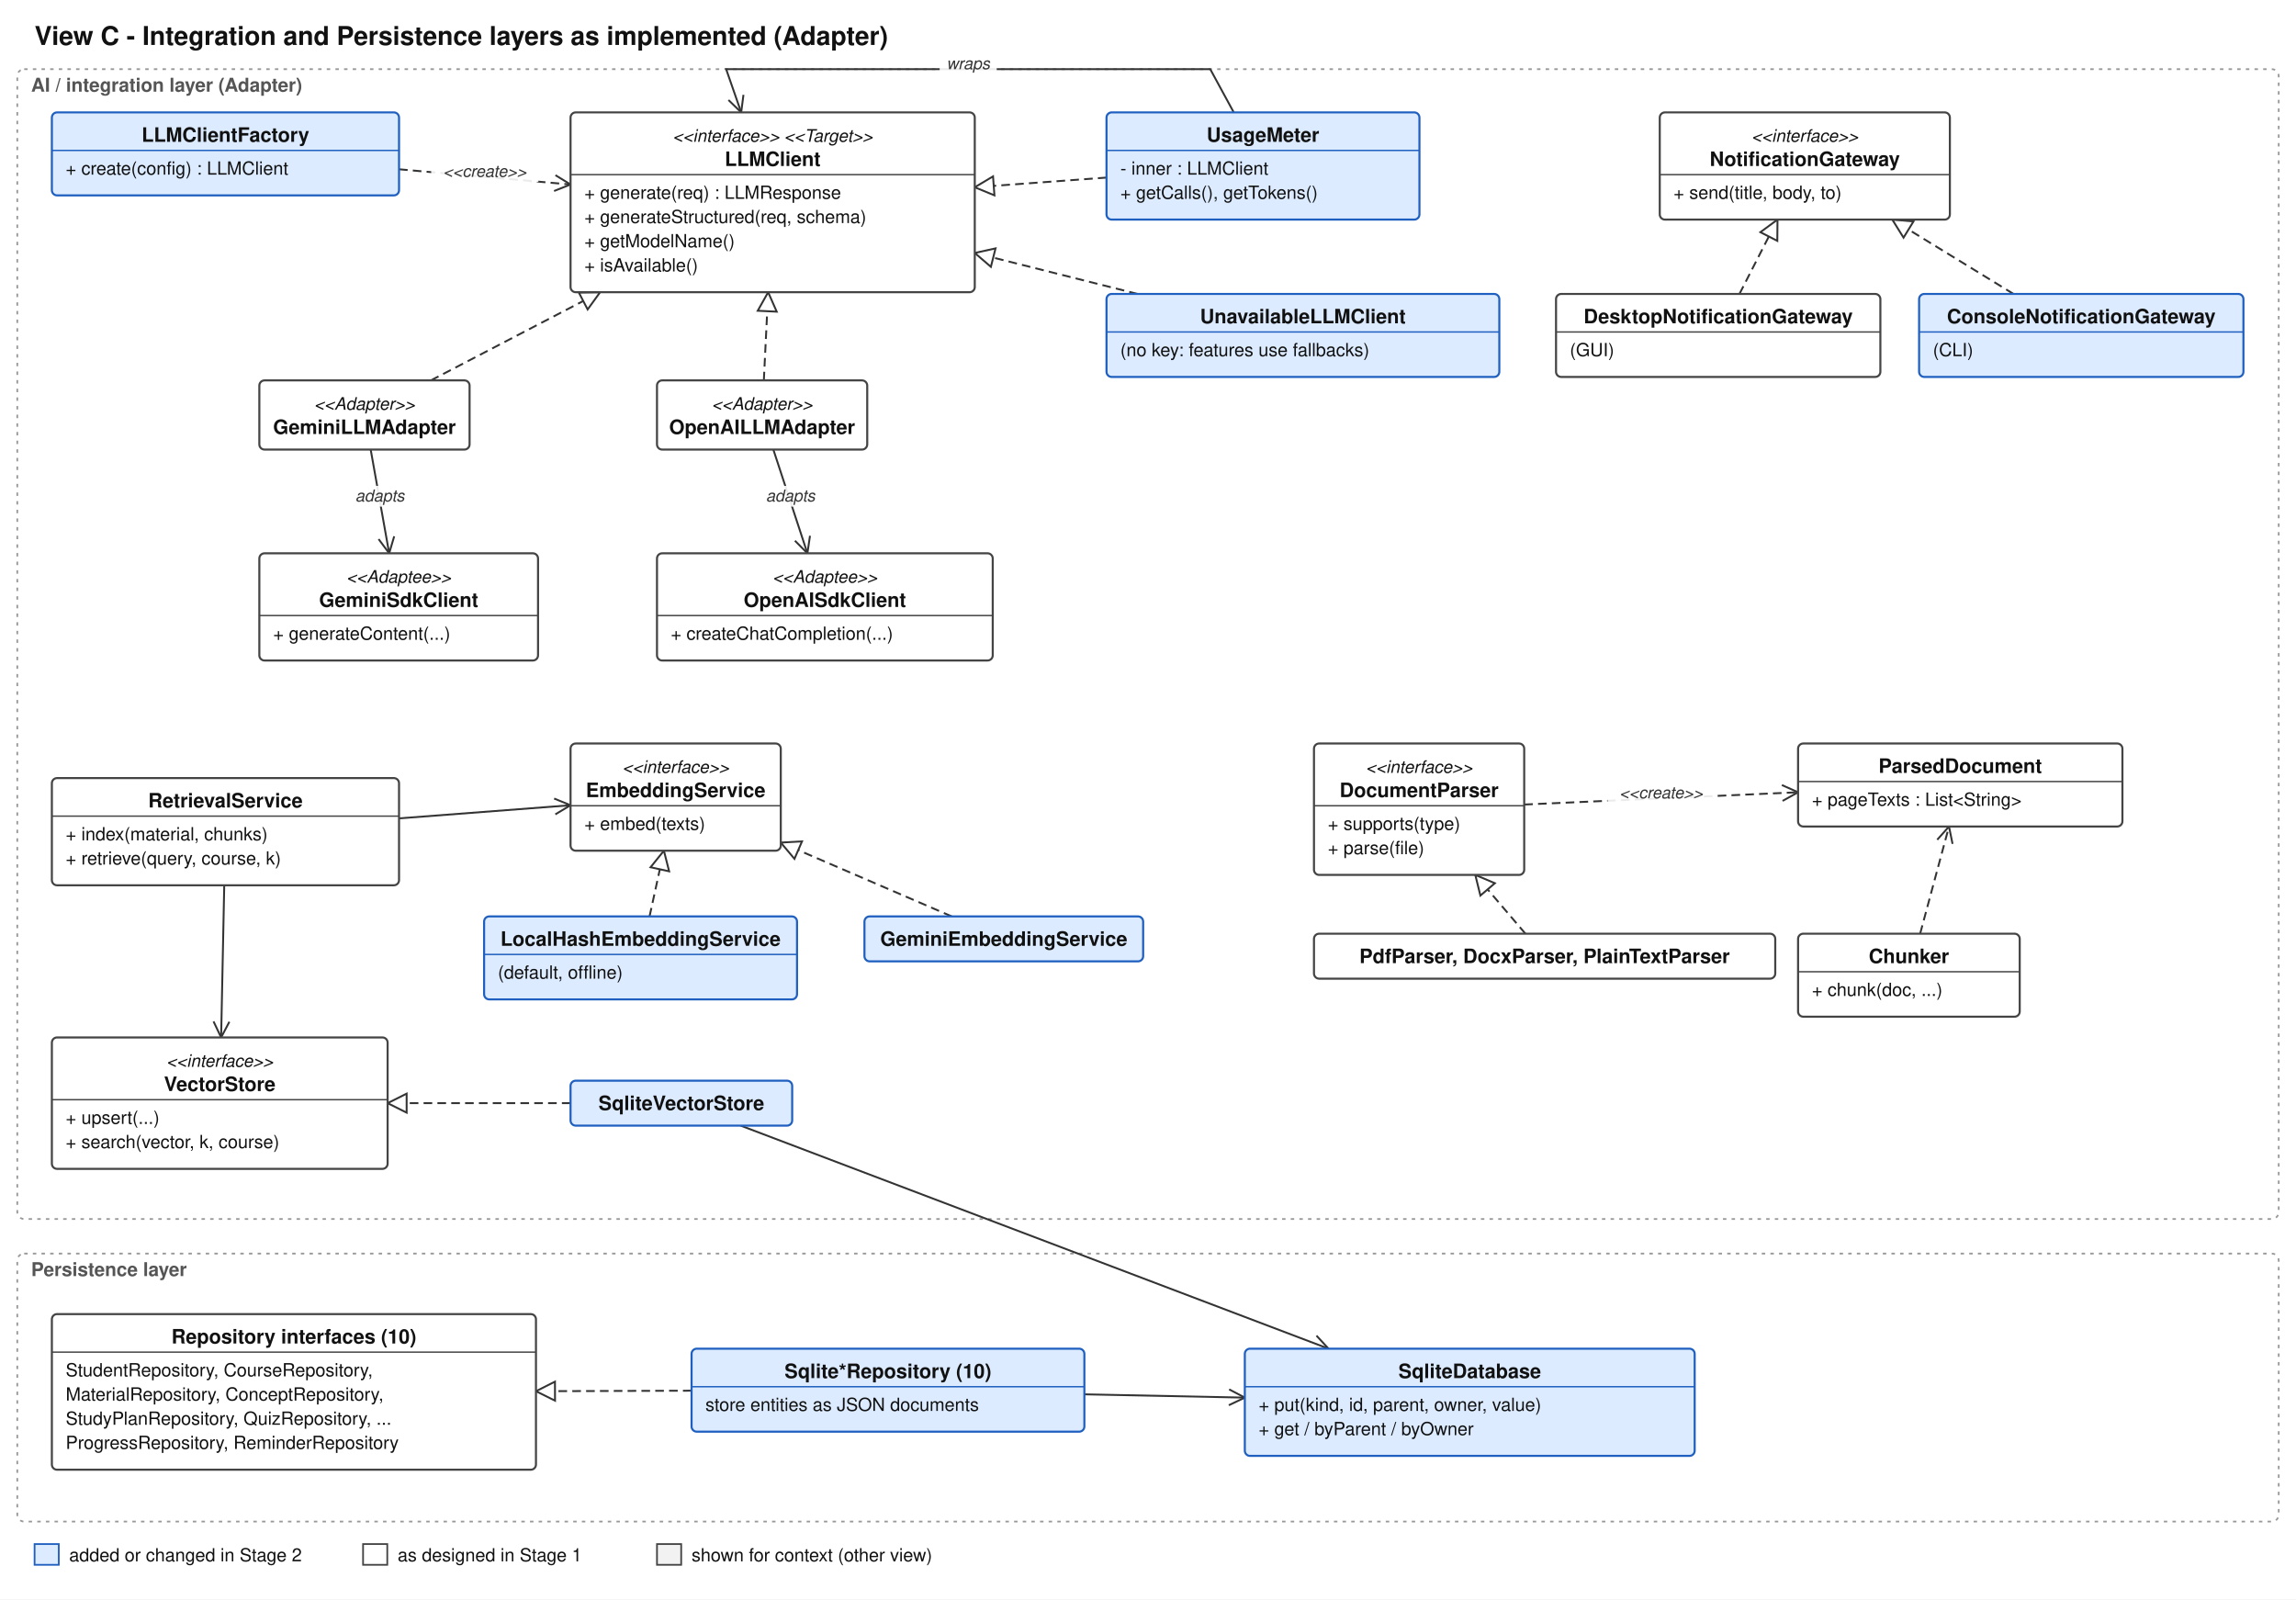
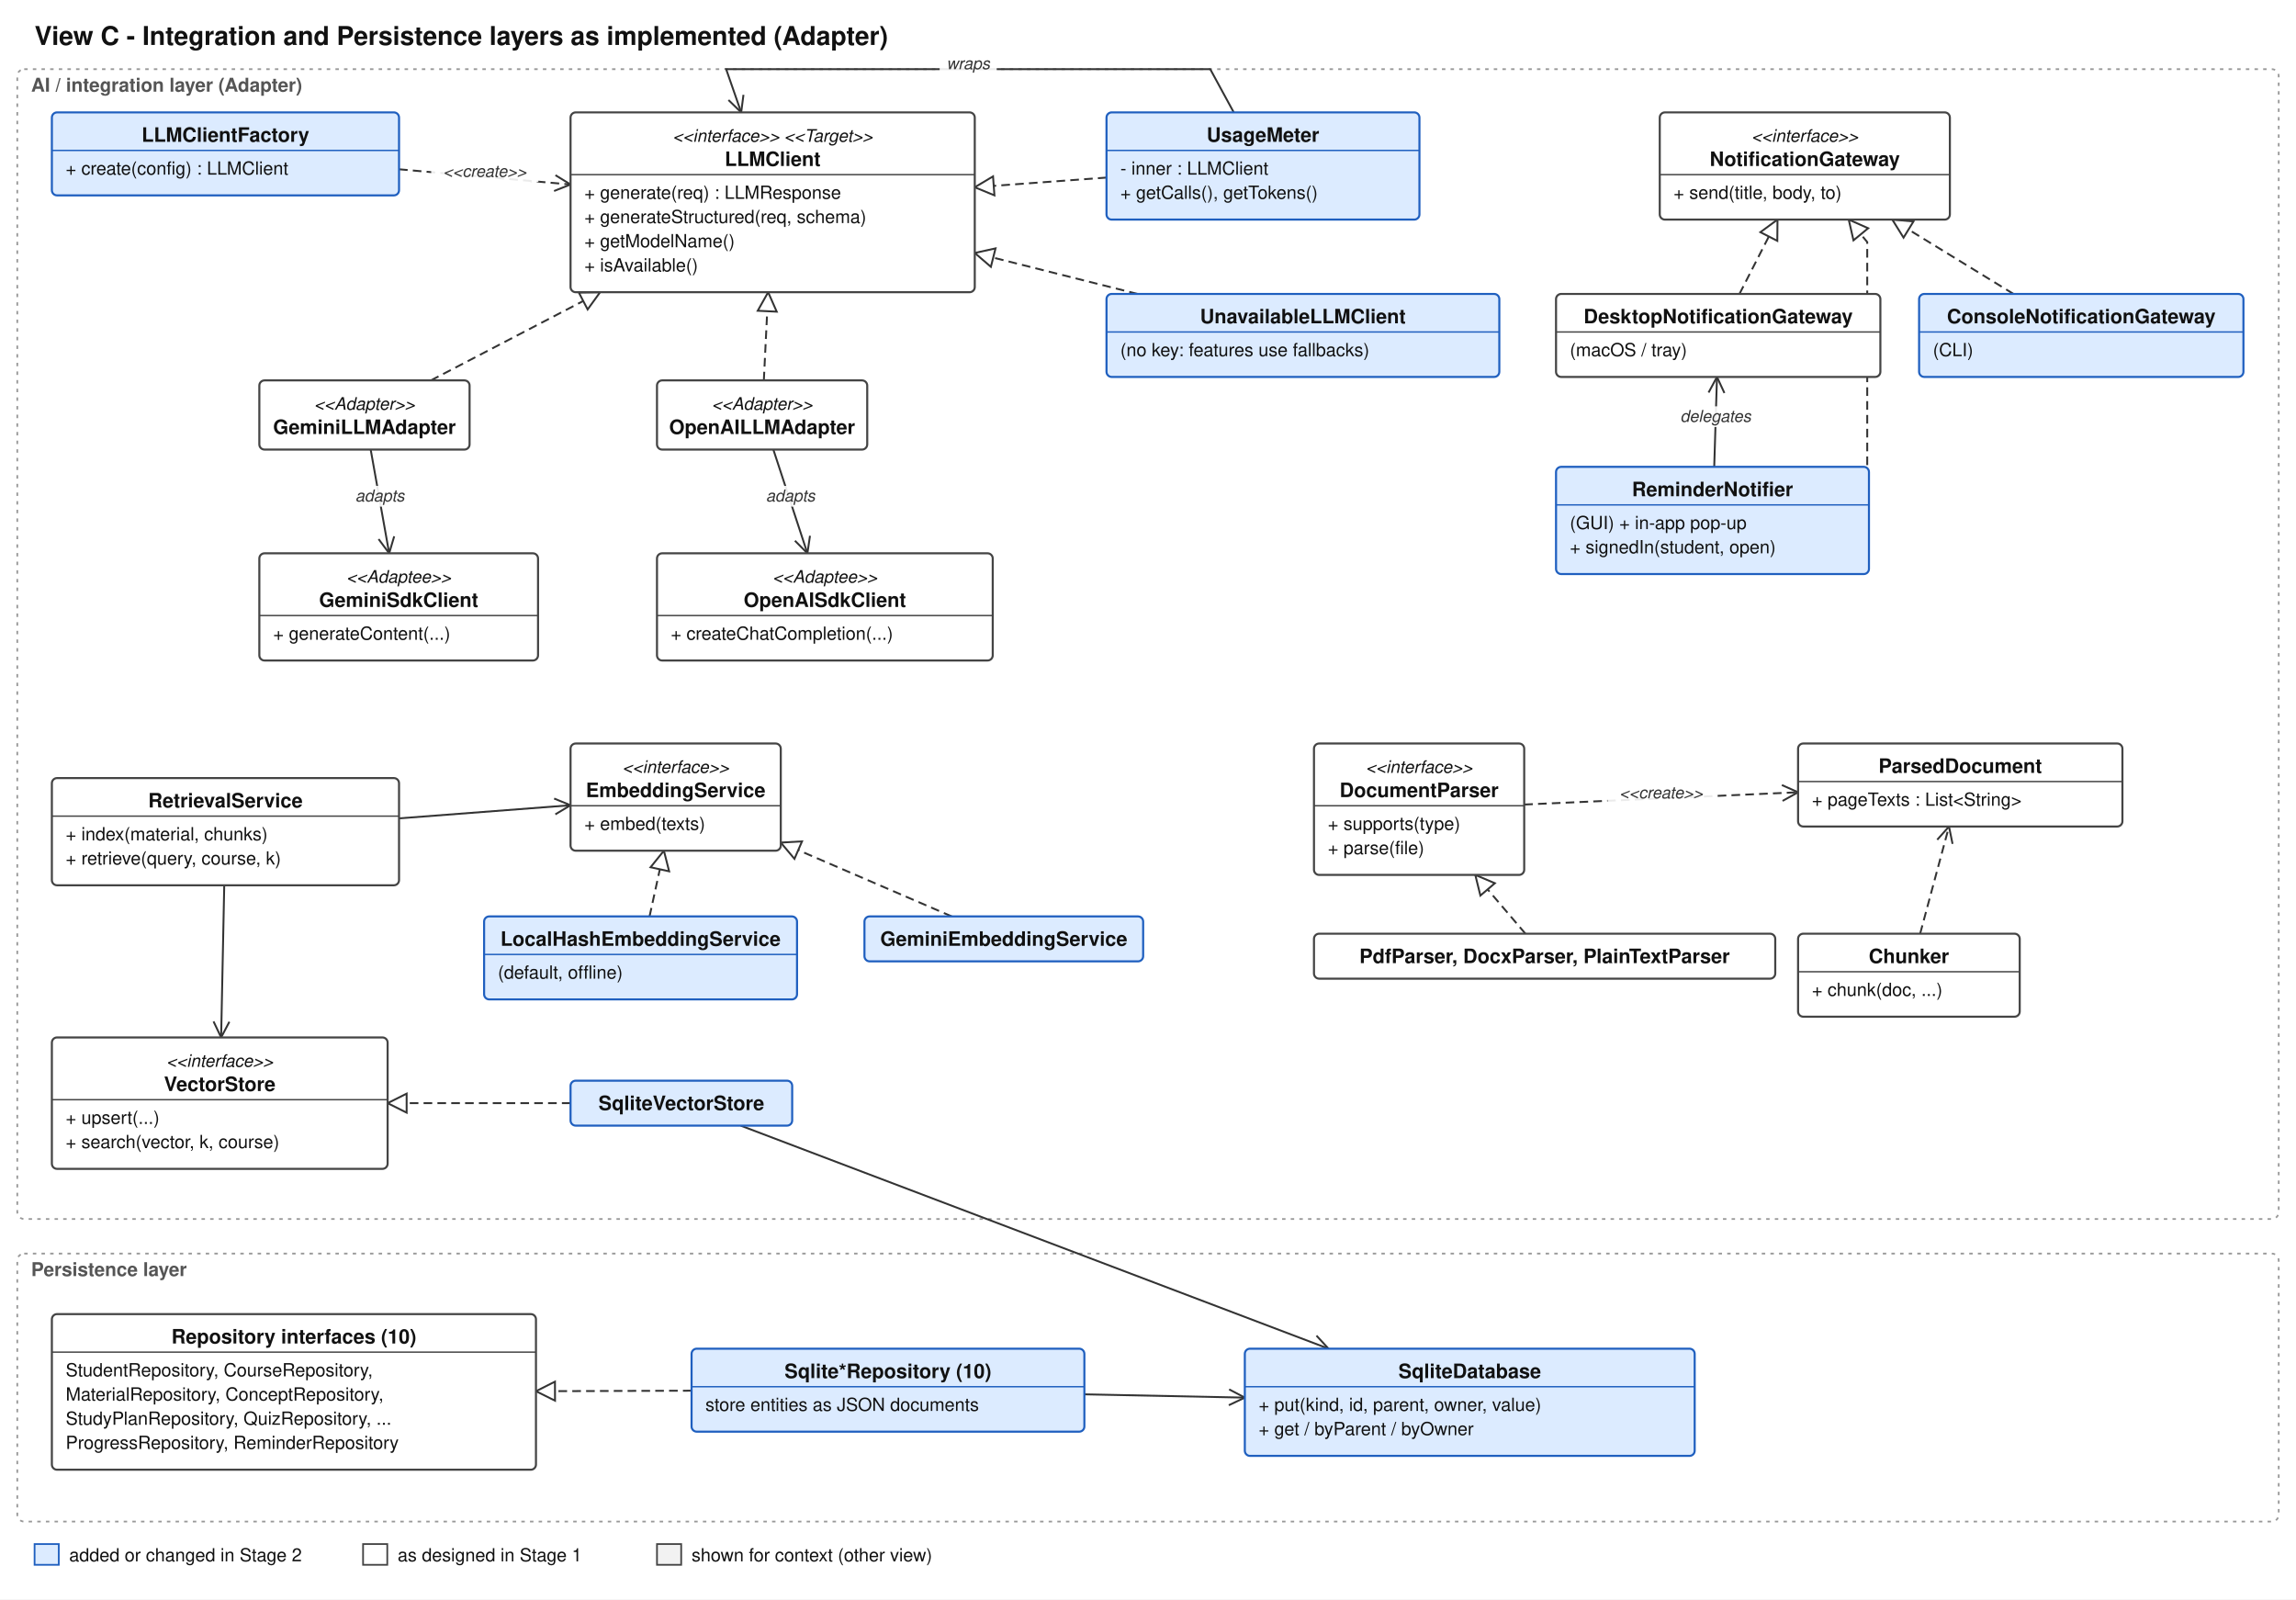
<svg xmlns="http://www.w3.org/2000/svg" viewBox="0 0 1328 925" width="1328" height="925">
  <defs>
    <marker id="tri" viewBox="0 0 12 12" refX="11" refY="6" markerWidth="12" markerHeight="12" orient="auto-start-reverse">
      <path d="M1,1 L11,6 L1,11 z" fill="white" stroke="#333" stroke-width="1" />
    </marker>
    <marker id="open" viewBox="0 0 12 12" refX="11" refY="6" markerWidth="10" markerHeight="10" orient="auto-start-reverse">
      <path d="M1,1 L11,6 L1,11" fill="none" stroke="#333" stroke-width="1.2" />
    </marker>
    <marker id="dfill" viewBox="0 0 16 10" refX="1" refY="5" markerWidth="16" markerHeight="10" orient="auto-start-reverse">
      <path d="M1,5 L8,1 L15,5 L8,9 z" fill="#333" stroke="#333" />
    </marker>
    <marker id="dempty" viewBox="0 0 16 10" refX="1" refY="5" markerWidth="16" markerHeight="10" orient="auto-start-reverse">
      <path d="M1,5 L8,1 L15,5 L8,9 z" fill="white" stroke="#333" />
    </marker>
  </defs>
  <rect width="100%" height="100%" fill="white" />
  <text x="20.0" y="26.0" font-family="Helvetica, Arial, sans-serif" font-size="15" text-anchor="start" font-weight="bold" font-style="normal" fill="#111">View C - Integration and Persistence layers as implemented (Adapter)</text>
  <rect x="10" y="40" width="1308" height="665" fill="none" stroke="#999" stroke-dasharray="2,3" rx="4" />
  <text x="18.0" y="53.0" font-family="Helvetica, Arial, sans-serif" font-size="11" text-anchor="start" font-weight="bold" font-style="normal" fill="#555">AI / integration layer (Adapter)</text>
  <rect x="10" y="725" width="1308" height="155" fill="none" stroke="#999" stroke-dasharray="2,3" rx="4" />
  <text x="18.0" y="738.0" font-family="Helvetica, Arial, sans-serif" font-size="11" text-anchor="start" font-weight="bold" font-style="normal" fill="#555">Persistence layer</text>
  <polyline points="230.8,97.9 330.0,106.7" stroke="#333" stroke-width="1.1" fill="none" stroke-dasharray="5,3" marker-end="url(#open)" />
  <rect x="249.4" y="93.3" width="62.0" height="12" fill="white" opacity="0.9" />
  <text x="280.4" y="102.3" font-family="Helvetica, Arial, sans-serif" font-size="9.5" text-anchor="middle" font-weight="normal" font-style="italic" fill="#333">&lt;&lt;create&gt;&gt;</text>
  <polyline points="249.2,220.0 347.1,169.0" stroke="#333" stroke-width="1.1" fill="none" stroke-dasharray="5,3" marker-end="url(#tri)" />
  <polyline points="441.8,220.0 444.3,169.0" stroke="#333" stroke-width="1.1" fill="none" stroke-dasharray="5,3" marker-end="url(#tri)" />
  <polyline points="640.0,102.7 563.8,108.3" stroke="#333" stroke-width="1.1" fill="none" stroke-dasharray="5,3" marker-end="url(#tri)" />
  <polyline points="658.0,170.0 563.8,146.3" stroke="#333" stroke-width="1.1" fill="none" stroke-dasharray="5,3" marker-end="url(#tri)" />
  <polyline points="214.4,260.0 225.1,320.0" stroke="#333" stroke-width="1.1" fill="none" marker-end="url(#open)" />
  <rect x="200.3" y="281.0" width="38.8" height="12" fill="white" opacity="0.9" />
  <text x="219.7" y="290.0" font-family="Helvetica, Arial, sans-serif" font-size="9.5" text-anchor="middle" font-weight="normal" font-style="italic" fill="#333">adapts</text>
  <polyline points="447.3,260.0 467.0,320.0" stroke="#333" stroke-width="1.1" fill="none" marker-end="url(#open)" />
  <rect x="437.8" y="281.0" width="38.8" height="12" fill="white" opacity="0.9" />
  <text x="457.2" y="290.0" font-family="Helvetica, Arial, sans-serif" font-size="9.5" text-anchor="middle" font-weight="normal" font-style="italic" fill="#333">adapts</text>
  <polyline points="713.6,65.0 700.0,40.0 420.0,40.0 428.7,65.0" stroke="#333" stroke-width="1.1" fill="none" marker-end="url(#open)" />
  <rect x="543.5" y="31.0" width="33.0" height="12" fill="white" opacity="0.9" />
  <text x="560.0" y="40.0" font-family="Helvetica, Arial, sans-serif" font-size="9.5" text-anchor="middle" font-weight="normal" font-style="italic" fill="#333">wraps</text>
  <polyline points="230.8,473.3 330.0,465.7" stroke="#333" stroke-width="1.1" fill="none" marker-end="url(#open)" />
  <polyline points="129.7,512.0 127.9,600.0" stroke="#333" stroke-width="1.1" fill="none" marker-end="url(#open)" />
  <polyline points="375.7,530.0 384.0,492.0" stroke="#333" stroke-width="1.1" fill="none" stroke-dasharray="5,3" marker-end="url(#tri)" />
  <polyline points="550.5,530.0 451.6,487.3" stroke="#333" stroke-width="1.1" fill="none" stroke-dasharray="5,3" marker-end="url(#tri)" />
  <polyline points="330.0,638.0 224.2,638.0" stroke="#333" stroke-width="1.1" fill="none" stroke-dasharray="5,3" marker-end="url(#tri)" />
  <polyline points="882.3,540.0 853.3,506.0" stroke="#333" stroke-width="1.1" fill="none" stroke-dasharray="5,3" marker-end="url(#tri)" />
  <polyline points="881.6,465.3 1040.0,458.2" stroke="#333" stroke-width="1.1" fill="none" stroke-dasharray="5,3" marker-end="url(#open)" />
  <rect x="929.8" y="452.7" width="62.0" height="12" fill="white" opacity="0.9" />
  <text x="960.8" y="461.7" font-family="Helvetica, Arial, sans-serif" font-size="9.5" text-anchor="middle" font-weight="normal" font-style="italic" fill="#333">&lt;&lt;create&gt;&gt;</text>
  <polyline points="1110.6,540.0 1127.3,478.0" stroke="#333" stroke-width="1.1" fill="none" stroke-dasharray="5,3" marker-end="url(#open)" />
  <polyline points="1006.1,170.0 1028.1,127.0" stroke="#333" stroke-width="1.1" fill="none" stroke-dasharray="5,3" marker-end="url(#tri)" />
  <polyline points="1164.6,170.0 1094.5,127.0" stroke="#333" stroke-width="1.1" fill="none" stroke-dasharray="5,3" marker-end="url(#tri)" />
+   <polyline points="991.5,270.0 993.1,218.0" stroke="#333" stroke-width="1.1" fill="none" marker-end="url(#open)" />
+   <rect x="964.2" y="235.0" width="56.2" height="12" fill="white" opacity="0.9" />
+   <text x="992.3" y="244.0" font-family="Helvetica, Arial, sans-serif" font-size="9.5" text-anchor="middle" font-weight="normal" font-style="italic" fill="#333">delegates</text>
+   <polyline points="1081.0,300.0 1080.0,300.0 1080.0,140.0 1069.3,127.0" stroke="#333" stroke-width="1.1" fill="none" stroke-dasharray="5,3" marker-end="url(#tri)" />
  <polyline points="400.0,804.3 310.0,804.6" stroke="#333" stroke-width="1.1" fill="none" stroke-dasharray="5,3" marker-end="url(#tri)" />
  <polyline points="627.2,806.4 720.0,808.3" stroke="#333" stroke-width="1.1" fill="none" marker-end="url(#open)" />
  <polyline points="428.4,651.0 768.4,780.0" stroke="#333" stroke-width="1.1" fill="none" marker-end="url(#open)" />
  <rect x="30.0" y="65.0" width="200.8" height="48.0" rx="3" fill="#DCEBFF" stroke="#1F5FBF" stroke-width="1.2" />
  <text x="130.4" y="82.0" font-family="Helvetica, Arial, sans-serif" font-size="11.5" text-anchor="middle" font-weight="bold" font-style="normal" fill="#111">LLMClientFactory</text>
  <line x1="30.0" y1="87.0" x2="230.8" y2="87.0" stroke="#1F5FBF" stroke-width="0.8" />
  <text x="38.0" y="101.0" font-family="Helvetica, Arial, sans-serif" font-size="10.5" text-anchor="start" font-weight="normal" font-style="normal" fill="#111">+ create(config) : LLMClient</text>
  <rect x="330.0" y="65.0" width="233.8" height="104.0" rx="3" fill="#FFFFFF" stroke="#444444" stroke-width="1.2" />
  <text x="446.9" y="82.0" font-family="Helvetica, Arial, sans-serif" font-size="10" text-anchor="middle" font-weight="normal" font-style="italic" fill="#111">&lt;&lt;interface&gt;&gt; &lt;&lt;Target&gt;&gt;</text>
  <text x="446.9" y="96.0" font-family="Helvetica, Arial, sans-serif" font-size="11.5" text-anchor="middle" font-weight="bold" font-style="normal" fill="#111">LLMClient</text>
  <line x1="330.0" y1="101.0" x2="563.8" y2="101.0" stroke="#444444" stroke-width="0.8" />
  <text x="338.0" y="115.0" font-family="Helvetica, Arial, sans-serif" font-size="10.5" text-anchor="start" font-weight="normal" font-style="normal" fill="#111">+ generate(req) : LLMResponse</text>
  <text x="338.0" y="129.0" font-family="Helvetica, Arial, sans-serif" font-size="10.5" text-anchor="start" font-weight="normal" font-style="normal" fill="#111">+ generateStructured(req, schema)</text>
  <text x="338.0" y="143.0" font-family="Helvetica, Arial, sans-serif" font-size="10.5" text-anchor="start" font-weight="normal" font-style="normal" fill="#111">+ getModelName()</text>
  <text x="338.0" y="157.0" font-family="Helvetica, Arial, sans-serif" font-size="10.5" text-anchor="start" font-weight="normal" font-style="normal" fill="#111">+ isAvailable()</text>
  <rect x="640.0" y="65.0" width="181.0" height="62.0" rx="3" fill="#DCEBFF" stroke="#1F5FBF" stroke-width="1.2" />
  <text x="730.5" y="82.0" font-family="Helvetica, Arial, sans-serif" font-size="11.5" text-anchor="middle" font-weight="bold" font-style="normal" fill="#111">UsageMeter</text>
  <line x1="640.0" y1="87.0" x2="821.0" y2="87.0" stroke="#1F5FBF" stroke-width="0.8" />
  <text x="648.0" y="101.0" font-family="Helvetica, Arial, sans-serif" font-size="10.5" text-anchor="start" font-weight="normal" font-style="normal" fill="#111">- inner : LLMClient</text>
  <text x="648.0" y="115.0" font-family="Helvetica, Arial, sans-serif" font-size="10.5" text-anchor="start" font-weight="normal" font-style="normal" fill="#111">+ getCalls(), getTokens()</text>
  <rect x="640.0" y="170.0" width="227.2" height="48.0" rx="3" fill="#DCEBFF" stroke="#1F5FBF" stroke-width="1.2" />
  <text x="753.6" y="187.0" font-family="Helvetica, Arial, sans-serif" font-size="11.5" text-anchor="middle" font-weight="bold" font-style="normal" fill="#111">UnavailableLLMClient</text>
  <line x1="640.0" y1="192.0" x2="867.2" y2="192.0" stroke="#1F5FBF" stroke-width="0.8" />
  <text x="648.0" y="206.0" font-family="Helvetica, Arial, sans-serif" font-size="10.5" text-anchor="start" font-weight="normal" font-style="normal" fill="#111">(no key: features use fallbacks)</text>
  <rect x="150.0" y="220.0" width="121.6" height="40.0" rx="3" fill="#FFFFFF" stroke="#444444" stroke-width="1.2" />
  <text x="210.8" y="237.0" font-family="Helvetica, Arial, sans-serif" font-size="10" text-anchor="middle" font-weight="normal" font-style="italic" fill="#111">&lt;&lt;Adapter&gt;&gt;</text>
  <text x="210.8" y="251.0" font-family="Helvetica, Arial, sans-serif" font-size="11.5" text-anchor="middle" font-weight="bold" font-style="normal" fill="#111">GeminiLLMAdapter</text>
  <rect x="380.0" y="220.0" width="121.6" height="40.0" rx="3" fill="#FFFFFF" stroke="#444444" stroke-width="1.2" />
  <text x="440.8" y="237.0" font-family="Helvetica, Arial, sans-serif" font-size="10" text-anchor="middle" font-weight="normal" font-style="italic" fill="#111">&lt;&lt;Adapter&gt;&gt;</text>
  <text x="440.8" y="251.0" font-family="Helvetica, Arial, sans-serif" font-size="11.5" text-anchor="middle" font-weight="bold" font-style="normal" fill="#111">OpenAILLMAdapter</text>
  <rect x="150.0" y="320.0" width="161.2" height="62.0" rx="3" fill="#FFFFFF" stroke="#444444" stroke-width="1.2" />
  <text x="230.6" y="337.0" font-family="Helvetica, Arial, sans-serif" font-size="10" text-anchor="middle" font-weight="normal" font-style="italic" fill="#111">&lt;&lt;Adaptee&gt;&gt;</text>
  <text x="230.6" y="351.0" font-family="Helvetica, Arial, sans-serif" font-size="11.5" text-anchor="middle" font-weight="bold" font-style="normal" fill="#111">GeminiSdkClient</text>
  <line x1="150.0" y1="356.0" x2="311.2" y2="356.0" stroke="#444444" stroke-width="0.8" />
  <text x="158.0" y="370.0" font-family="Helvetica, Arial, sans-serif" font-size="10.5" text-anchor="start" font-weight="normal" font-style="normal" fill="#111">+ generateContent(...)</text>
  <rect x="380.0" y="320.0" width="194.2" height="62.0" rx="3" fill="#FFFFFF" stroke="#444444" stroke-width="1.2" />
  <text x="477.1" y="337.0" font-family="Helvetica, Arial, sans-serif" font-size="10" text-anchor="middle" font-weight="normal" font-style="italic" fill="#111">&lt;&lt;Adaptee&gt;&gt;</text>
  <text x="477.1" y="351.0" font-family="Helvetica, Arial, sans-serif" font-size="11.5" text-anchor="middle" font-weight="bold" font-style="normal" fill="#111">OpenAISdkClient</text>
  <line x1="380.0" y1="356.0" x2="574.2" y2="356.0" stroke="#444444" stroke-width="0.8" />
  <text x="388.0" y="370.0" font-family="Helvetica, Arial, sans-serif" font-size="10.5" text-anchor="start" font-weight="normal" font-style="normal" fill="#111">+ createChatCompletion(...)</text>
  <rect x="960.0" y="65.0" width="167.8" height="62.0" rx="3" fill="#FFFFFF" stroke="#444444" stroke-width="1.2" />
  <text x="1043.9" y="82.0" font-family="Helvetica, Arial, sans-serif" font-size="10" text-anchor="middle" font-weight="normal" font-style="italic" fill="#111">&lt;&lt;interface&gt;&gt;</text>
  <text x="1043.9" y="96.0" font-family="Helvetica, Arial, sans-serif" font-size="11.5" text-anchor="middle" font-weight="bold" font-style="normal" fill="#111">NotificationGateway</text>
  <line x1="960.0" y1="101.0" x2="1127.8" y2="101.0" stroke="#444444" stroke-width="0.8" />
  <text x="968.0" y="115.0" font-family="Helvetica, Arial, sans-serif" font-size="10.5" text-anchor="start" font-weight="normal" font-style="normal" fill="#111">+ send(title, body, to)</text>
  <rect x="900.0" y="170.0" width="187.6" height="48.0" rx="3" fill="#FFFFFF" stroke="#444444" stroke-width="1.2" />
  <text x="993.8" y="187.0" font-family="Helvetica, Arial, sans-serif" font-size="11.5" text-anchor="middle" font-weight="bold" font-style="normal" fill="#111">DesktopNotificationGateway</text>
  <line x1="900.0" y1="192.0" x2="1087.6" y2="192.0" stroke="#444444" stroke-width="0.8" />
-   <text x="908.0" y="206.0" font-family="Helvetica, Arial, sans-serif" font-size="10.5" text-anchor="start" font-weight="normal" font-style="normal" fill="#111">(GUI)</text>
+   <text x="908.0" y="206.0" font-family="Helvetica, Arial, sans-serif" font-size="10.5" text-anchor="start" font-weight="normal" font-style="normal" fill="#111">(macOS / tray)</text>
  <rect x="1110.0" y="170.0" width="187.6" height="48.0" rx="3" fill="#DCEBFF" stroke="#1F5FBF" stroke-width="1.2" />
  <text x="1203.8" y="187.0" font-family="Helvetica, Arial, sans-serif" font-size="11.5" text-anchor="middle" font-weight="bold" font-style="normal" fill="#111">ConsoleNotificationGateway</text>
  <line x1="1110.0" y1="192.0" x2="1297.6" y2="192.0" stroke="#1F5FBF" stroke-width="0.8" />
  <text x="1118.0" y="206.0" font-family="Helvetica, Arial, sans-serif" font-size="10.5" text-anchor="start" font-weight="normal" font-style="normal" fill="#111">(CLI)</text>
+   <rect x="900.0" y="270.0" width="181.0" height="62.0" rx="3" fill="#DCEBFF" stroke="#1F5FBF" stroke-width="1.2" />
+   <text x="990.5" y="287.0" font-family="Helvetica, Arial, sans-serif" font-size="11.5" text-anchor="middle" font-weight="bold" font-style="normal" fill="#111">ReminderNotifier</text>
+   <line x1="900.0" y1="292.0" x2="1081.0" y2="292.0" stroke="#1F5FBF" stroke-width="0.8" />
+   <text x="908.0" y="306.0" font-family="Helvetica, Arial, sans-serif" font-size="10.5" text-anchor="start" font-weight="normal" font-style="normal" fill="#111">(GUI) + in-app pop-up</text>
+   <text x="908.0" y="320.0" font-family="Helvetica, Arial, sans-serif" font-size="10.5" text-anchor="start" font-weight="normal" font-style="normal" fill="#111">+ signedIn(student, open)</text>
  <rect x="30.0" y="450.0" width="200.8" height="62.0" rx="3" fill="#FFFFFF" stroke="#444444" stroke-width="1.2" />
  <text x="130.4" y="467.0" font-family="Helvetica, Arial, sans-serif" font-size="11.5" text-anchor="middle" font-weight="bold" font-style="normal" fill="#111">RetrievalService</text>
  <line x1="30.0" y1="472.0" x2="230.8" y2="472.0" stroke="#444444" stroke-width="0.8" />
  <text x="38.0" y="486.0" font-family="Helvetica, Arial, sans-serif" font-size="10.5" text-anchor="start" font-weight="normal" font-style="normal" fill="#111">+ index(material, chunks)</text>
  <text x="38.0" y="500.0" font-family="Helvetica, Arial, sans-serif" font-size="10.5" text-anchor="start" font-weight="normal" font-style="normal" fill="#111">+ retrieve(query, course, k)</text>
  <rect x="330.0" y="430.0" width="121.6" height="62.0" rx="3" fill="#FFFFFF" stroke="#444444" stroke-width="1.2" />
  <text x="390.8" y="447.0" font-family="Helvetica, Arial, sans-serif" font-size="10" text-anchor="middle" font-weight="normal" font-style="italic" fill="#111">&lt;&lt;interface&gt;&gt;</text>
  <text x="390.8" y="461.0" font-family="Helvetica, Arial, sans-serif" font-size="11.5" text-anchor="middle" font-weight="bold" font-style="normal" fill="#111">EmbeddingService</text>
  <line x1="330.0" y1="466.0" x2="451.6" y2="466.0" stroke="#444444" stroke-width="0.8" />
  <text x="338.0" y="480.0" font-family="Helvetica, Arial, sans-serif" font-size="10.5" text-anchor="start" font-weight="normal" font-style="normal" fill="#111">+ embed(texts)</text>
  <rect x="280.0" y="530.0" width="181.0" height="48.0" rx="3" fill="#DCEBFF" stroke="#1F5FBF" stroke-width="1.2" />
  <text x="370.5" y="547.0" font-family="Helvetica, Arial, sans-serif" font-size="11.5" text-anchor="middle" font-weight="bold" font-style="normal" fill="#111">LocalHashEmbeddingService</text>
  <line x1="280.0" y1="552.0" x2="461.0" y2="552.0" stroke="#1F5FBF" stroke-width="0.8" />
  <text x="288.0" y="566.0" font-family="Helvetica, Arial, sans-serif" font-size="10.5" text-anchor="start" font-weight="normal" font-style="normal" fill="#111">(default, offline)</text>
  <rect x="500.0" y="530.0" width="161.2" height="26.0" rx="3" fill="#DCEBFF" stroke="#1F5FBF" stroke-width="1.2" />
  <text x="580.6" y="547.0" font-family="Helvetica, Arial, sans-serif" font-size="11.5" text-anchor="middle" font-weight="bold" font-style="normal" fill="#111">GeminiEmbeddingService</text>
  <rect x="30.0" y="600.0" width="194.2" height="76.0" rx="3" fill="#FFFFFF" stroke="#444444" stroke-width="1.2" />
  <text x="127.1" y="617.0" font-family="Helvetica, Arial, sans-serif" font-size="10" text-anchor="middle" font-weight="normal" font-style="italic" fill="#111">&lt;&lt;interface&gt;&gt;</text>
  <text x="127.1" y="631.0" font-family="Helvetica, Arial, sans-serif" font-size="11.5" text-anchor="middle" font-weight="bold" font-style="normal" fill="#111">VectorStore</text>
  <line x1="30.0" y1="636.0" x2="224.2" y2="636.0" stroke="#444444" stroke-width="0.8" />
  <text x="38.0" y="650.0" font-family="Helvetica, Arial, sans-serif" font-size="10.5" text-anchor="start" font-weight="normal" font-style="normal" fill="#111">+ upsert(...)</text>
  <text x="38.0" y="664.0" font-family="Helvetica, Arial, sans-serif" font-size="10.5" text-anchor="start" font-weight="normal" font-style="normal" fill="#111">+ search(vector, k, course)</text>
  <rect x="330.0" y="625.0" width="128.2" height="26.0" rx="3" fill="#DCEBFF" stroke="#1F5FBF" stroke-width="1.2" />
  <text x="394.1" y="642.0" font-family="Helvetica, Arial, sans-serif" font-size="11.5" text-anchor="middle" font-weight="bold" font-style="normal" fill="#111">SqliteVectorStore</text>
  <rect x="760.0" y="430.0" width="121.6" height="76.0" rx="3" fill="#FFFFFF" stroke="#444444" stroke-width="1.2" />
  <text x="820.8" y="447.0" font-family="Helvetica, Arial, sans-serif" font-size="10" text-anchor="middle" font-weight="normal" font-style="italic" fill="#111">&lt;&lt;interface&gt;&gt;</text>
  <text x="820.8" y="461.0" font-family="Helvetica, Arial, sans-serif" font-size="11.5" text-anchor="middle" font-weight="bold" font-style="normal" fill="#111">DocumentParser</text>
  <line x1="760.0" y1="466.0" x2="881.6" y2="466.0" stroke="#444444" stroke-width="0.8" />
  <text x="768.0" y="480.0" font-family="Helvetica, Arial, sans-serif" font-size="10.5" text-anchor="start" font-weight="normal" font-style="normal" fill="#111">+ supports(type)</text>
  <text x="768.0" y="494.0" font-family="Helvetica, Arial, sans-serif" font-size="10.5" text-anchor="start" font-weight="normal" font-style="normal" fill="#111">+ parse(file)</text>
  <rect x="760.0" y="540.0" width="266.8" height="26.0" rx="3" fill="#FFFFFF" stroke="#444444" stroke-width="1.2" />
  <text x="893.4" y="557.0" font-family="Helvetica, Arial, sans-serif" font-size="11.5" text-anchor="middle" font-weight="bold" font-style="normal" fill="#111">PdfParser, DocxParser, PlainTextParser</text>
  <rect x="1040.0" y="430.0" width="187.6" height="48.0" rx="3" fill="#FFFFFF" stroke="#444444" stroke-width="1.2" />
  <text x="1133.8" y="447.0" font-family="Helvetica, Arial, sans-serif" font-size="11.5" text-anchor="middle" font-weight="bold" font-style="normal" fill="#111">ParsedDocument</text>
  <line x1="1040.0" y1="452.0" x2="1227.6" y2="452.0" stroke="#444444" stroke-width="0.8" />
  <text x="1048.0" y="466.0" font-family="Helvetica, Arial, sans-serif" font-size="10.5" text-anchor="start" font-weight="normal" font-style="normal" fill="#111">+ pageTexts : List&lt;String&gt;</text>
  <rect x="1040.0" y="540.0" width="128.2" height="48.0" rx="3" fill="#FFFFFF" stroke="#444444" stroke-width="1.2" />
  <text x="1104.1" y="557.0" font-family="Helvetica, Arial, sans-serif" font-size="11.5" text-anchor="middle" font-weight="bold" font-style="normal" fill="#111">Chunker</text>
  <line x1="1040.0" y1="562.0" x2="1168.2" y2="562.0" stroke="#444444" stroke-width="0.8" />
  <text x="1048.0" y="576.0" font-family="Helvetica, Arial, sans-serif" font-size="10.5" text-anchor="start" font-weight="normal" font-style="normal" fill="#111">+ chunk(doc, ...)</text>
  <rect x="30.0" y="760.0" width="280.0" height="90.0" rx="3" fill="#FFFFFF" stroke="#444444" stroke-width="1.2" />
  <text x="170.0" y="777.0" font-family="Helvetica, Arial, sans-serif" font-size="11.5" text-anchor="middle" font-weight="bold" font-style="normal" fill="#111">Repository interfaces (10)</text>
  <line x1="30.0" y1="782.0" x2="310.0" y2="782.0" stroke="#444444" stroke-width="0.8" />
  <text x="38.0" y="796.0" font-family="Helvetica, Arial, sans-serif" font-size="10.5" text-anchor="start" font-weight="normal" font-style="normal" fill="#111">StudentRepository, CourseRepository,</text>
  <text x="38.0" y="810.0" font-family="Helvetica, Arial, sans-serif" font-size="10.5" text-anchor="start" font-weight="normal" font-style="normal" fill="#111">MaterialRepository, ConceptRepository,</text>
  <text x="38.0" y="824.0" font-family="Helvetica, Arial, sans-serif" font-size="10.5" text-anchor="start" font-weight="normal" font-style="normal" fill="#111">StudyPlanRepository, QuizRepository, ...</text>
  <text x="38.0" y="838.0" font-family="Helvetica, Arial, sans-serif" font-size="10.5" text-anchor="start" font-weight="normal" font-style="normal" fill="#111">ProgressRepository, ReminderRepository</text>
  <rect x="400.0" y="780.0" width="227.2" height="48.0" rx="3" fill="#DCEBFF" stroke="#1F5FBF" stroke-width="1.2" />
  <text x="513.6" y="797.0" font-family="Helvetica, Arial, sans-serif" font-size="11.5" text-anchor="middle" font-weight="bold" font-style="normal" fill="#111">Sqlite*Repository (10)</text>
  <line x1="400.0" y1="802.0" x2="627.2" y2="802.0" stroke="#1F5FBF" stroke-width="0.8" />
  <text x="408.0" y="816.0" font-family="Helvetica, Arial, sans-serif" font-size="10.5" text-anchor="start" font-weight="normal" font-style="normal" fill="#111">store entities as JSON documents</text>
  <rect x="720.0" y="780.0" width="260.2" height="62.0" rx="3" fill="#DCEBFF" stroke="#1F5FBF" stroke-width="1.2" />
  <text x="850.1" y="797.0" font-family="Helvetica, Arial, sans-serif" font-size="11.5" text-anchor="middle" font-weight="bold" font-style="normal" fill="#111">SqliteDatabase</text>
  <line x1="720.0" y1="802.0" x2="980.2" y2="802.0" stroke="#1F5FBF" stroke-width="0.8" />
  <text x="728.0" y="816.0" font-family="Helvetica, Arial, sans-serif" font-size="10.5" text-anchor="start" font-weight="normal" font-style="normal" fill="#111">+ put(kind, id, parent, owner, value)</text>
  <text x="728.0" y="830.0" font-family="Helvetica, Arial, sans-serif" font-size="10.5" text-anchor="start" font-weight="normal" font-style="normal" fill="#111">+ get / byParent / byOwner</text>
  <rect x="20" y="893" width="14" height="12" fill="#DCEBFF" stroke="#1F5FBF" />
  <text x="40.0" y="903.0" font-family="Helvetica, Arial, sans-serif" font-size="10.5" text-anchor="start" font-weight="normal" font-style="normal" fill="#111">added or changed in Stage 2</text>
  <rect x="210" y="893" width="14" height="12" fill="#FFFFFF" stroke="#444444" />
  <text x="230.0" y="903.0" font-family="Helvetica, Arial, sans-serif" font-size="10.5" text-anchor="start" font-weight="normal" font-style="normal" fill="#111">as designed in Stage 1</text>
  <rect x="380" y="893" width="14" height="12" fill="#F2F2F2" stroke="#444444" />
  <text x="400.0" y="903.0" font-family="Helvetica, Arial, sans-serif" font-size="10.5" text-anchor="start" font-weight="normal" font-style="normal" fill="#111">shown for context (other view)</text>
</svg>
